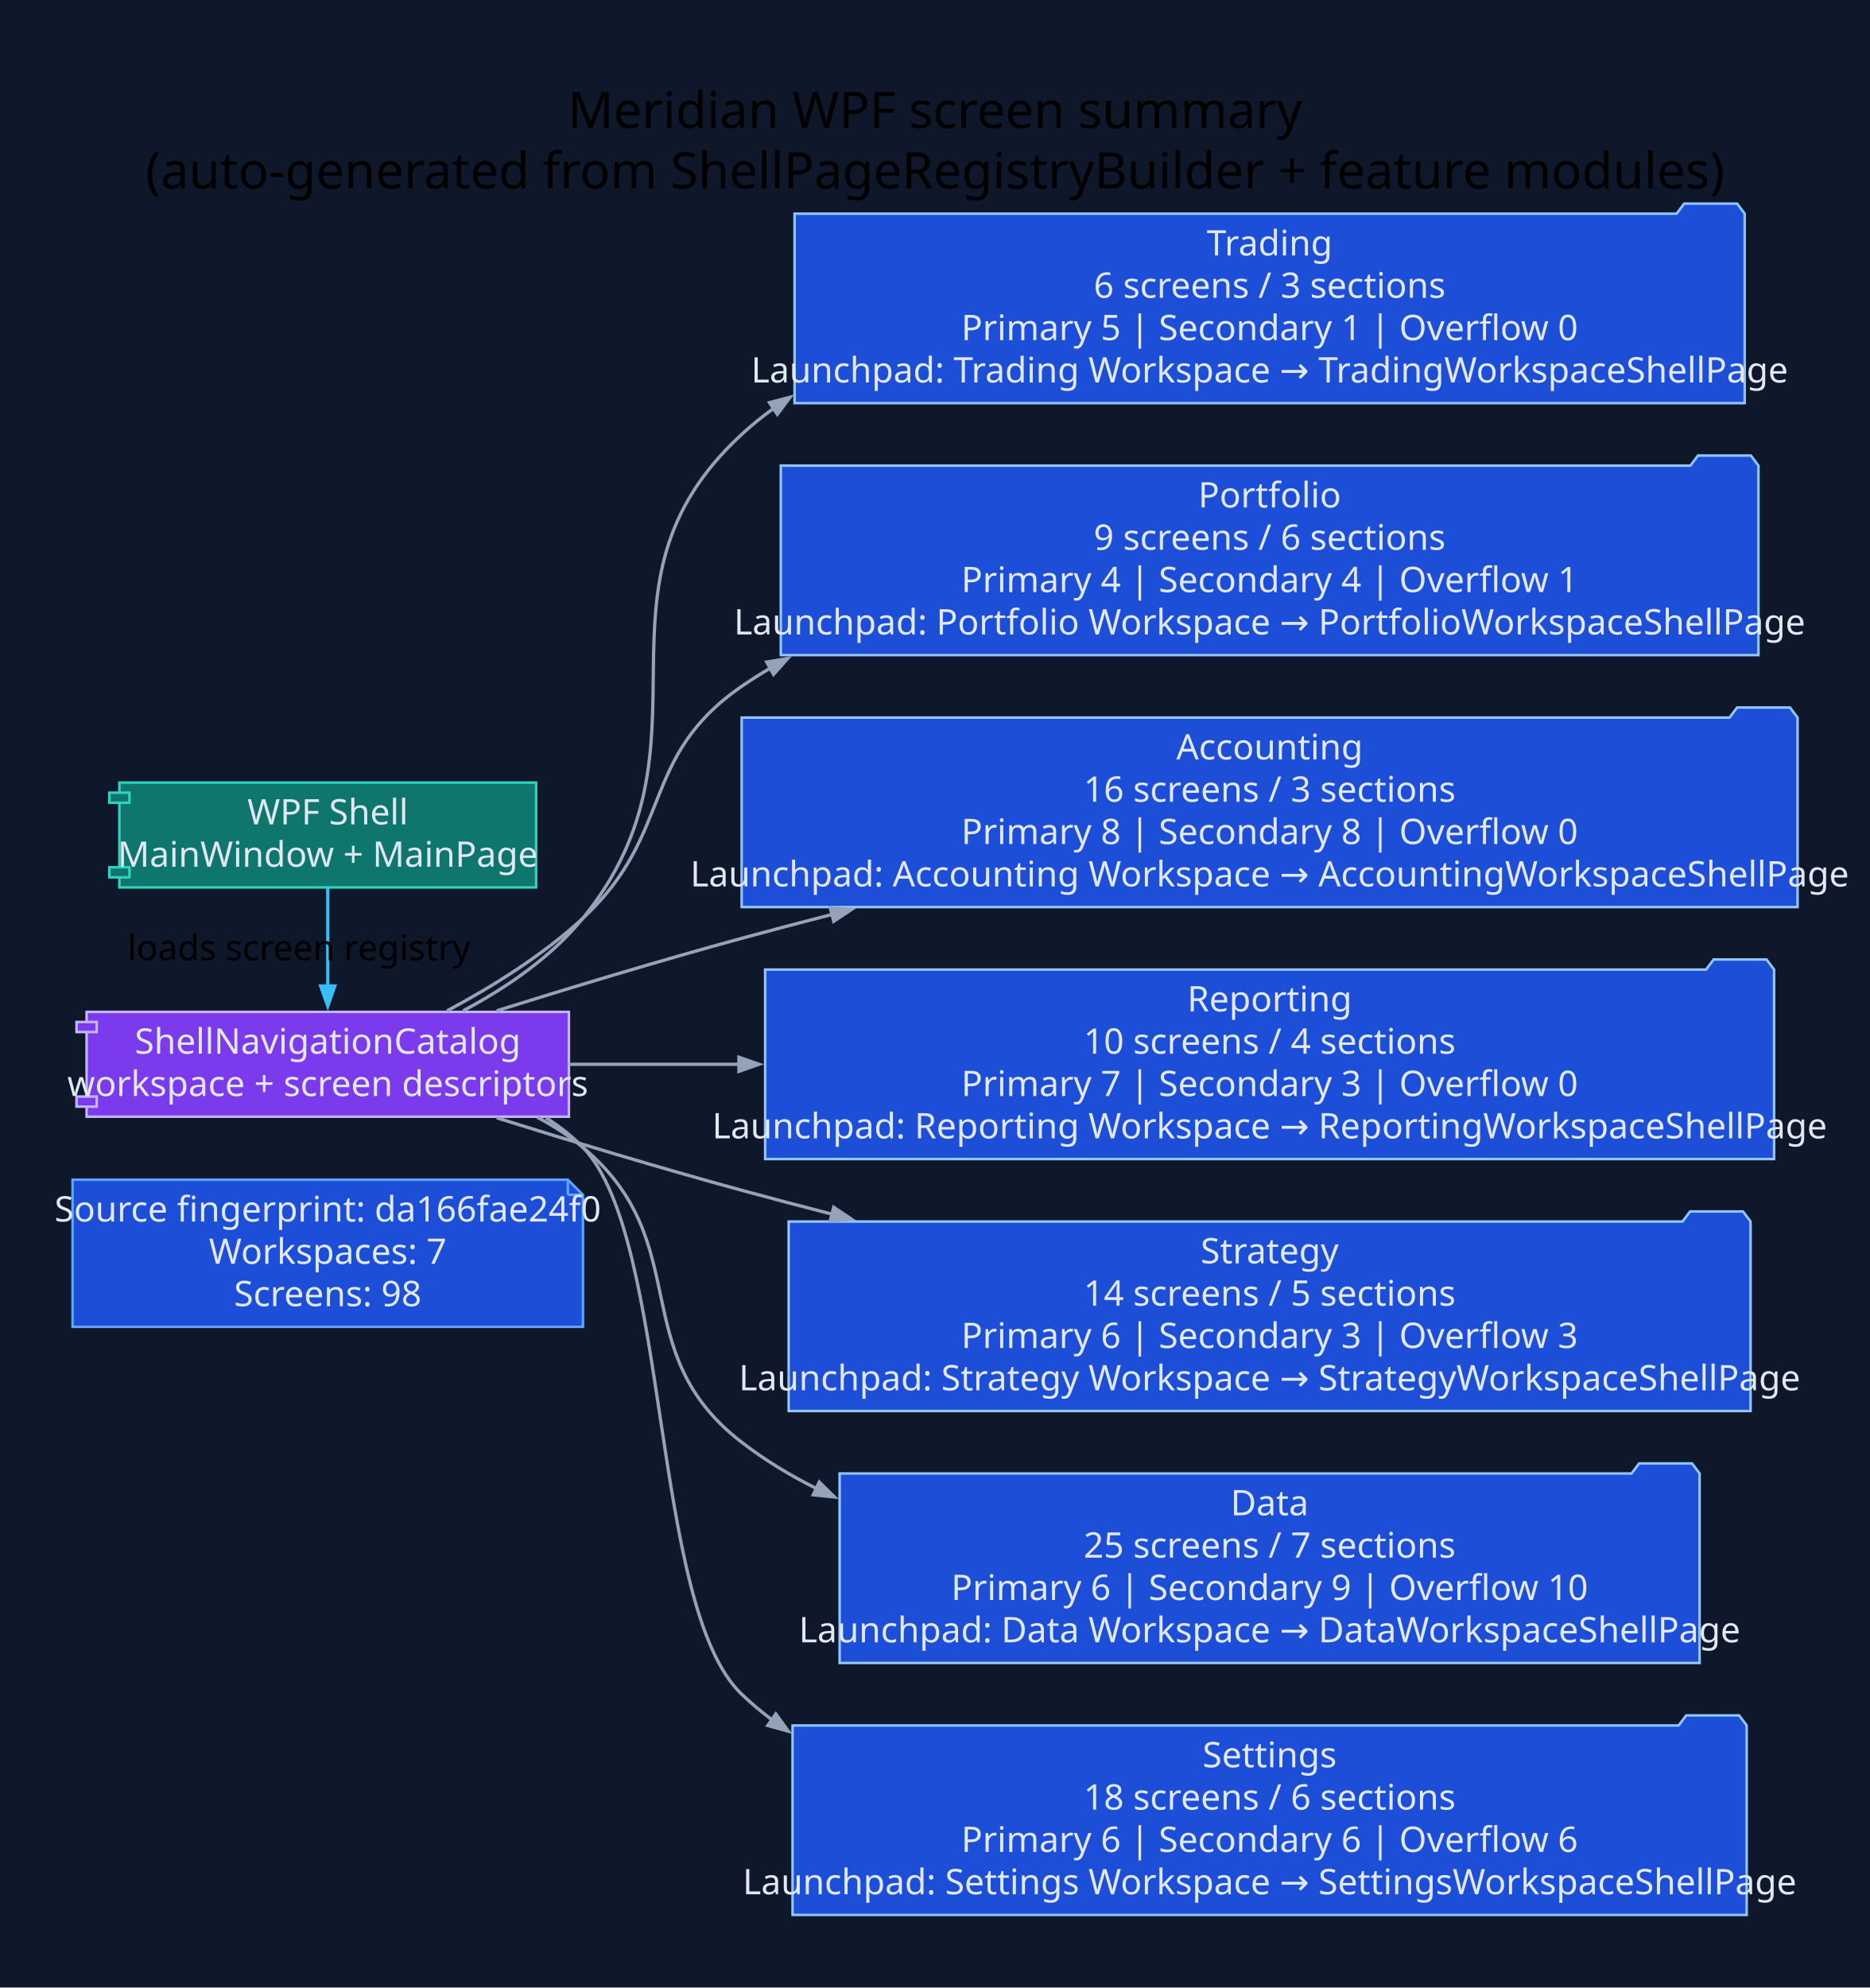
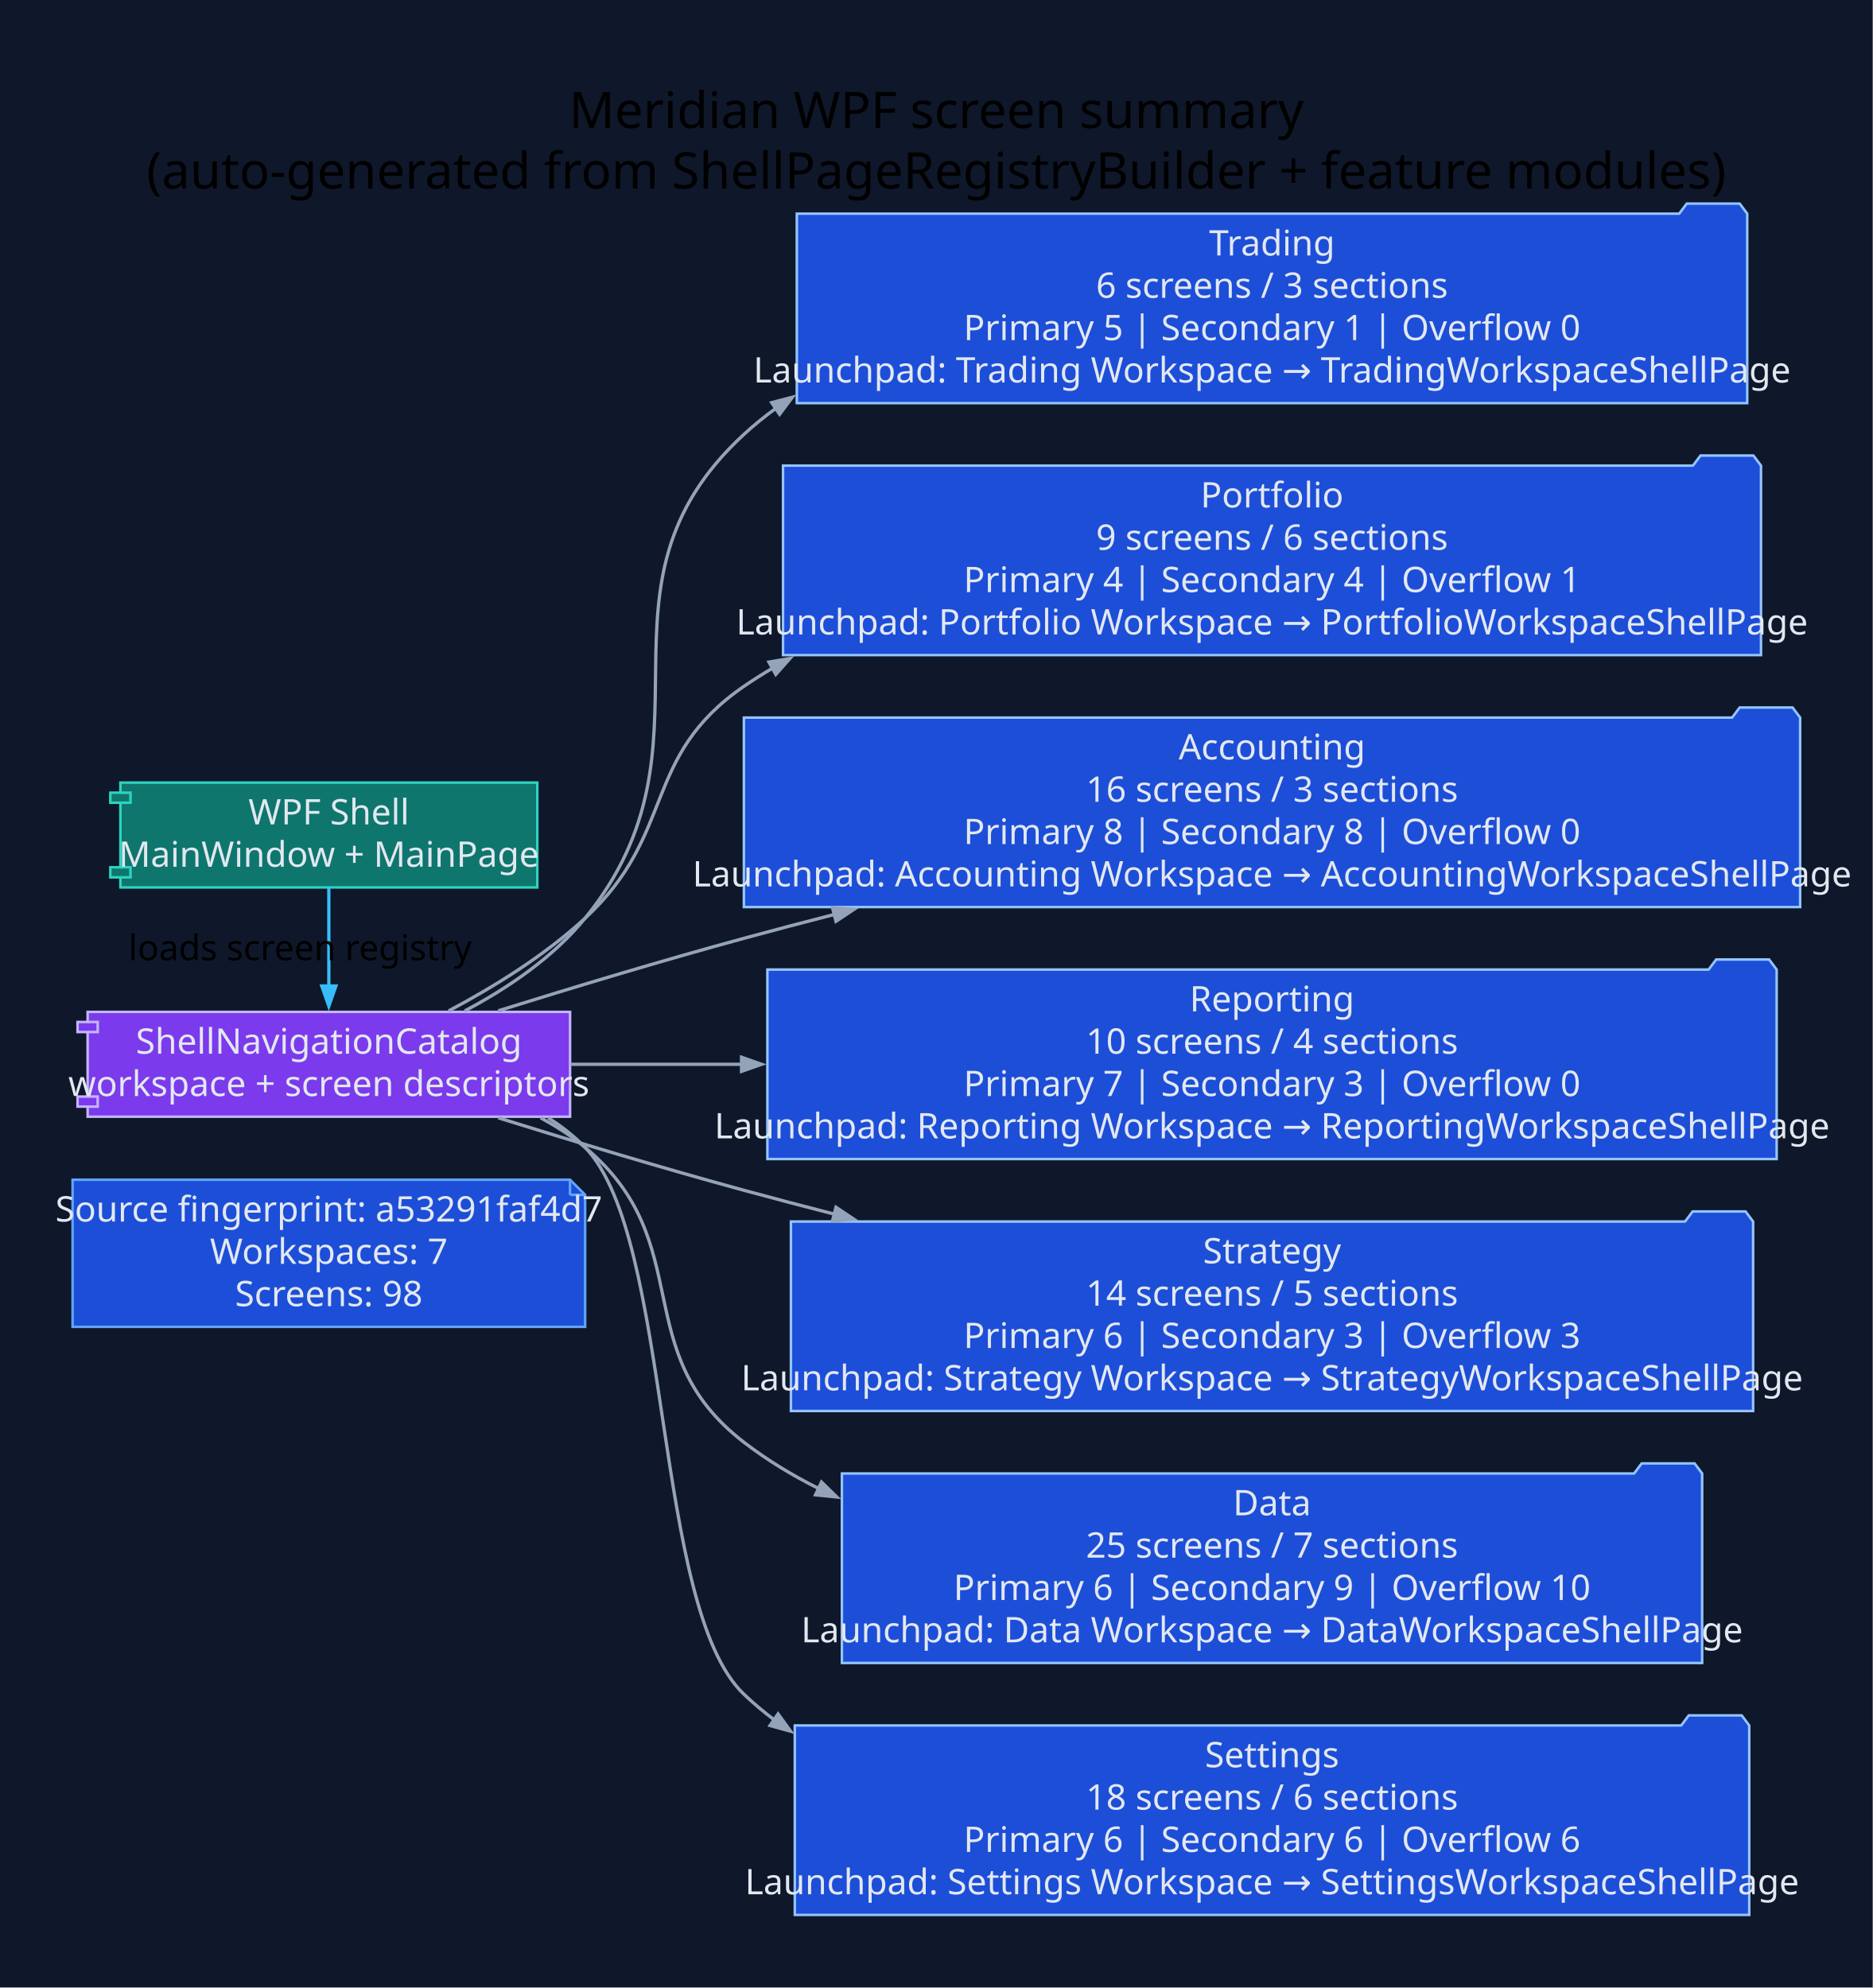
- <svg xmlns="http://www.w3.org/2000/svg" width="742pt" height="789pt" viewBox="0.00 0.00 742.00 789.00">
+ <svg xmlns="http://www.w3.org/2000/svg" width="743pt" height="789pt" viewBox="0.00 0.00 743.00 789.00">
  <g id="graph0" class="graph" transform="scale(1 1) rotate(0) translate(28.8 760)">
-     <polygon fill="#0f172a" stroke="none" points="-28.8,28.8 -28.8,-760 713.54,-760 713.54,28.8 -28.8,28.8" />
-     <text xml:space="preserve" text-anchor="middle" x="342.37" y="-709.2" font-family="Segoe UI" font-size="20.00">Meridian WPF screen summary</text>
-     <text xml:space="preserve" text-anchor="middle" x="342.37" y="-685.2" font-family="Segoe UI" font-size="20.00">(auto-generated from ShellPageRegistryBuilder + feature modules)</text>
+     <polygon fill="#0f172a" stroke="none" points="-28.8,28.8 -28.8,-760 714.33,-760 714.33,28.8 -28.8,28.8" />
+     <text xml:space="preserve" text-anchor="middle" x="342.76" y="-709.2" font-family="Segoe UI" font-size="20.00">Meridian WPF screen summary</text>
+     <text xml:space="preserve" text-anchor="middle" x="342.76" y="-685.2" font-family="Segoe UI" font-size="20.00">(auto-generated from ShellPageRegistryBuilder + feature modules)</text>
    <g id="node1" class="node">
-       <polygon fill="#1d4ed8" stroke="#60a5fa" points="196.6,-291.8 0,-291.8 0,-233.4 202.6,-233.4 202.6,-285.8 196.6,-291.8" />
-       <polyline fill="none" stroke="#60a5fa" points="196.6,-291.8 196.6,-285.8" />
-       <polyline fill="none" stroke="#60a5fa" points="202.6,-285.8 196.6,-285.8" />
-       <text xml:space="preserve" text-anchor="middle" x="101.3" y="-275.2" font-family="Segoe UI" font-size="14.00" fill="#e2e8f0">Source fingerprint: da166fae24f0</text>
-       <text xml:space="preserve" text-anchor="middle" x="101.3" y="-258.4" font-family="Segoe UI" font-size="14.00" fill="#e2e8f0">Workspaces: 7</text>
-       <text xml:space="preserve" text-anchor="middle" x="101.3" y="-241.6" font-family="Segoe UI" font-size="14.00" fill="#e2e8f0">Screens: 98</text>
+       <polygon fill="#1d4ed8" stroke="#60a5fa" points="197.39,-291.8 0,-291.8 0,-233.4 203.39,-233.4 203.39,-285.8 197.39,-291.8" />
+       <polyline fill="none" stroke="#60a5fa" points="197.39,-291.8 197.39,-285.8" />
+       <polyline fill="none" stroke="#60a5fa" points="203.39,-285.8 197.39,-285.8" />
+       <text xml:space="preserve" text-anchor="middle" x="101.69" y="-275.2" font-family="Segoe UI" font-size="14.00" fill="#e2e8f0">Source fingerprint: a53291faf4d7</text>
+       <text xml:space="preserve" text-anchor="middle" x="101.69" y="-258.4" font-family="Segoe UI" font-size="14.00" fill="#e2e8f0">Workspaces: 7</text>
+       <text xml:space="preserve" text-anchor="middle" x="101.69" y="-241.6" font-family="Segoe UI" font-size="14.00" fill="#e2e8f0">Screens: 98</text>
    </g>
    <g id="node2" class="node">
-       <polygon fill="#0f766e" stroke="#2dd4bf" points="184.01,-449.4 18.59,-449.4 18.59,-445.4 14.59,-445.4 14.59,-441.4 18.59,-441.4 18.59,-415.8 14.59,-415.8 14.59,-411.8 18.59,-411.8 18.59,-407.8 184.01,-407.8 184.01,-449.4" />
-       <polyline fill="none" stroke="#2dd4bf" points="18.59,-445.4 22.59,-445.4 22.59,-441.4 18.59,-441.4" />
-       <polyline fill="none" stroke="#2dd4bf" points="18.59,-415.8 22.59,-415.8 22.59,-411.8 18.59,-411.8" />
-       <text xml:space="preserve" text-anchor="middle" x="101.3" y="-432.8" font-family="Segoe UI" font-size="14.00" fill="#e2e8f0">WPF Shell</text>
-       <text xml:space="preserve" text-anchor="middle" x="101.3" y="-416" font-family="Segoe UI" font-size="14.00" fill="#e2e8f0">MainWindow + MainPage</text>
+       <polygon fill="#0f766e" stroke="#2dd4bf" points="184.41,-449.4 18.98,-449.4 18.98,-445.4 14.98,-445.4 14.98,-441.4 18.98,-441.4 18.98,-415.8 14.98,-415.8 14.98,-411.8 18.98,-411.8 18.98,-407.8 184.41,-407.8 184.41,-449.4" />
+       <polyline fill="none" stroke="#2dd4bf" points="18.98,-445.4 22.98,-445.4 22.98,-441.4 18.98,-441.4" />
+       <polyline fill="none" stroke="#2dd4bf" points="18.98,-415.8 22.98,-415.8 22.98,-411.8 18.98,-411.8" />
+       <text xml:space="preserve" text-anchor="middle" x="101.69" y="-432.8" font-family="Segoe UI" font-size="14.00" fill="#e2e8f0">WPF Shell</text>
+       <text xml:space="preserve" text-anchor="middle" x="101.69" y="-416" font-family="Segoe UI" font-size="14.00" fill="#e2e8f0">MainWindow + MainPage</text>
    </g>
    <g id="node3" class="node">
-       <polygon fill="#7c3aed" stroke="#c4b5fd" points="197.02,-358.4 5.58,-358.4 5.58,-354.4 1.58,-354.4 1.58,-350.4 5.58,-350.4 5.58,-324.8 1.58,-324.8 1.58,-320.8 5.58,-320.8 5.58,-316.8 197.02,-316.8 197.02,-358.4" />
-       <polyline fill="none" stroke="#c4b5fd" points="5.58,-354.4 9.58,-354.4 9.58,-350.4 5.58,-350.4" />
-       <polyline fill="none" stroke="#c4b5fd" points="5.58,-324.8 9.58,-324.8 9.58,-320.8 5.58,-320.8" />
-       <text xml:space="preserve" text-anchor="middle" x="101.3" y="-341.8" font-family="Segoe UI" font-size="14.00" fill="#e2e8f0">ShellNavigationCatalog</text>
-       <text xml:space="preserve" text-anchor="middle" x="101.3" y="-325" font-family="Segoe UI" font-size="14.00" fill="#e2e8f0">workspace + screen descriptors</text>
+       <polygon fill="#7c3aed" stroke="#c4b5fd" points="197.41,-358.4 5.97,-358.4 5.97,-354.4 1.97,-354.4 1.97,-350.4 5.97,-350.4 5.97,-324.8 1.97,-324.8 1.97,-320.8 5.97,-320.8 5.97,-316.8 197.41,-316.8 197.41,-358.4" />
+       <polyline fill="none" stroke="#c4b5fd" points="5.97,-354.4 9.97,-354.4 9.97,-350.4 5.97,-350.4" />
+       <polyline fill="none" stroke="#c4b5fd" points="5.97,-324.8 9.97,-324.8 9.97,-320.8 5.97,-320.8" />
+       <text xml:space="preserve" text-anchor="middle" x="101.69" y="-341.8" font-family="Segoe UI" font-size="14.00" fill="#e2e8f0">ShellNavigationCatalog</text>
+       <text xml:space="preserve" text-anchor="middle" x="101.69" y="-325" font-family="Segoe UI" font-size="14.00" fill="#e2e8f0">workspace + screen descriptors</text>
    </g>
    <g id="edge1" class="edge">
-       <path fill="none" stroke="#38bdf8" stroke-width="1.3" d="M101.3,-407.61C101.3,-396.03 101.3,-381.43 101.3,-368.56" />
-       <polygon fill="#38bdf8" stroke="#38bdf8" stroke-width="1.3" points="104.1,-368.67 101.3,-360.67 98.5,-368.67 104.1,-368.67" />
-       <text xml:space="preserve" text-anchor="middle" x="89.9" y="-378.9" font-family="Segoe UI" font-size="14.00">loads screen registry</text>
+       <path fill="none" stroke="#38bdf8" stroke-width="1.3" d="M101.69,-407.61C101.69,-396.03 101.69,-381.43 101.69,-368.56" />
+       <polygon fill="#38bdf8" stroke="#38bdf8" stroke-width="1.3" points="104.49,-368.67 101.69,-360.67 98.89,-368.67 104.49,-368.67" />
+       <text xml:space="preserve" text-anchor="middle" x="90.29" y="-378.9" font-family="Segoe UI" font-size="14.00">loads screen registry</text>
    </g>
    <g id="node4" class="node">
-       <polygon fill="#1d4ed8" stroke="#93c5fd" points="663.74,-675.2 660.74,-679.2 639.74,-679.2 636.74,-675.2 286.6,-675.2 286.6,-600 663.74,-600 663.74,-675.2" />
-       <text xml:space="preserve" text-anchor="middle" x="475.17" y="-658.6" font-family="Segoe UI" font-size="14.00" fill="#e2e8f0">Trading</text>
-       <text xml:space="preserve" text-anchor="middle" x="475.17" y="-641.8" font-family="Segoe UI" font-size="14.00" fill="#e2e8f0">6 screens / 3 sections</text>
-       <text xml:space="preserve" text-anchor="middle" x="475.17" y="-625" font-family="Segoe UI" font-size="14.00" fill="#e2e8f0">Primary 5 | Secondary 1 | Overflow 0</text>
-       <text xml:space="preserve" text-anchor="middle" x="475.17" y="-608.2" font-family="Segoe UI" font-size="14.00" fill="#e2e8f0">Launchpad: Trading Workspace → TradingWorkspaceShellPage</text>
+       <polygon fill="#1d4ed8" stroke="#93c5fd" points="664.53,-675.2 661.53,-679.2 640.53,-679.2 637.53,-675.2 287.39,-675.2 287.39,-600 664.53,-600 664.53,-675.2" />
+       <text xml:space="preserve" text-anchor="middle" x="475.96" y="-658.6" font-family="Segoe UI" font-size="14.00" fill="#e2e8f0">Trading</text>
+       <text xml:space="preserve" text-anchor="middle" x="475.96" y="-641.8" font-family="Segoe UI" font-size="14.00" fill="#e2e8f0">6 screens / 3 sections</text>
+       <text xml:space="preserve" text-anchor="middle" x="475.96" y="-625" font-family="Segoe UI" font-size="14.00" fill="#e2e8f0">Primary 5 | Secondary 1 | Overflow 0</text>
+       <text xml:space="preserve" text-anchor="middle" x="475.96" y="-608.2" font-family="Segoe UI" font-size="14.00" fill="#e2e8f0">Launchpad: Trading Workspace → TradingWorkspaceShellPage</text>
    </g>
    <g id="edge2" class="edge">
-       <path fill="none" stroke="#94a3b8" stroke-width="1.3" d="M155.04,-358.84C172.21,-367.96 190.05,-380.14 202.6,-395.6 259.2,-465.33 199.55,-526.74 265.6,-587.6 269.62,-591.31 273.87,-594.75 278.3,-597.95" />
-       <polygon fill="#94a3b8" stroke="#94a3b8" stroke-width="1.3" points="276.64,-600.21 284.84,-602.36 279.77,-595.57 276.64,-600.21" />
+       <path fill="none" stroke="#94a3b8" stroke-width="1.3" d="M155.64,-358.8C172.87,-367.92 190.79,-380.1 203.39,-395.6 260.04,-465.28 200.34,-526.74 266.39,-587.6 270.41,-591.31 274.66,-594.75 279.09,-597.95" />
+       <polygon fill="#94a3b8" stroke="#94a3b8" stroke-width="1.3" points="277.43,-600.21 285.63,-602.36 280.56,-595.57 277.43,-600.21" />
    </g>
    <g id="node5" class="node">
-       <polygon fill="#1d4ed8" stroke="#93c5fd" points="669.21,-575.2 666.21,-579.2 645.21,-579.2 642.21,-575.2 281.14,-575.2 281.14,-500 669.21,-500 669.21,-575.2" />
-       <text xml:space="preserve" text-anchor="middle" x="475.17" y="-558.6" font-family="Segoe UI" font-size="14.00" fill="#e2e8f0">Portfolio</text>
-       <text xml:space="preserve" text-anchor="middle" x="475.17" y="-541.8" font-family="Segoe UI" font-size="14.00" fill="#e2e8f0">9 screens / 6 sections</text>
-       <text xml:space="preserve" text-anchor="middle" x="475.17" y="-525" font-family="Segoe UI" font-size="14.00" fill="#e2e8f0">Primary 4 | Secondary 4 | Overflow 1</text>
-       <text xml:space="preserve" text-anchor="middle" x="475.17" y="-508.2" font-family="Segoe UI" font-size="14.00" fill="#e2e8f0">Launchpad: Portfolio Workspace → PortfolioWorkspaceShellPage</text>
+       <polygon fill="#1d4ed8" stroke="#93c5fd" points="669.99,-575.2 666.99,-579.2 645.99,-579.2 642.99,-575.2 281.92,-575.2 281.92,-500 669.99,-500 669.99,-575.2" />
+       <text xml:space="preserve" text-anchor="middle" x="475.96" y="-558.6" font-family="Segoe UI" font-size="14.00" fill="#e2e8f0">Portfolio</text>
+       <text xml:space="preserve" text-anchor="middle" x="475.96" y="-541.8" font-family="Segoe UI" font-size="14.00" fill="#e2e8f0">9 screens / 6 sections</text>
+       <text xml:space="preserve" text-anchor="middle" x="475.96" y="-525" font-family="Segoe UI" font-size="14.00" fill="#e2e8f0">Primary 4 | Secondary 4 | Overflow 1</text>
+       <text xml:space="preserve" text-anchor="middle" x="475.96" y="-508.2" font-family="Segoe UI" font-size="14.00" fill="#e2e8f0">Launchpad: Portfolio Workspace → PortfolioWorkspaceShellPage</text>
    </g>
    <g id="edge3" class="edge">
-       <path fill="none" stroke="#94a3b8" stroke-width="1.3" d="M148.64,-358.81C166.7,-368.44 186.81,-380.97 202.6,-395.6 238.95,-429.28 224.78,-459.5 265.6,-487.6 269.28,-490.13 273.07,-492.54 276.96,-494.82" />
-       <polygon fill="#94a3b8" stroke="#94a3b8" stroke-width="1.3" points="275.54,-497.24 283.89,-498.67 278.26,-492.34 275.54,-497.24" />
+       <path fill="none" stroke="#94a3b8" stroke-width="1.3" d="M149.21,-358.78C167.35,-368.4 187.54,-380.94 203.39,-395.6 239.77,-429.25 225.56,-459.5 266.39,-487.6 270.07,-490.13 273.86,-492.54 277.75,-494.82" />
+       <polygon fill="#94a3b8" stroke="#94a3b8" stroke-width="1.3" points="276.33,-497.24 284.68,-498.67 279.05,-492.34 276.33,-497.24" />
    </g>
    <g id="node6" class="node">
-       <polygon fill="#1d4ed8" stroke="#93c5fd" points="684.74,-475.2 681.74,-479.2 660.74,-479.2 657.74,-475.2 265.6,-475.2 265.6,-400 684.74,-400 684.74,-475.2" />
-       <text xml:space="preserve" text-anchor="middle" x="475.17" y="-458.6" font-family="Segoe UI" font-size="14.00" fill="#e2e8f0">Accounting</text>
-       <text xml:space="preserve" text-anchor="middle" x="475.17" y="-441.8" font-family="Segoe UI" font-size="14.00" fill="#e2e8f0">16 screens / 3 sections</text>
-       <text xml:space="preserve" text-anchor="middle" x="475.17" y="-425" font-family="Segoe UI" font-size="14.00" fill="#e2e8f0">Primary 8 | Secondary 8 | Overflow 0</text>
-       <text xml:space="preserve" text-anchor="middle" x="475.17" y="-408.2" font-family="Segoe UI" font-size="14.00" fill="#e2e8f0">Launchpad: Accounting Workspace → AccountingWorkspaceShellPage</text>
+       <polygon fill="#1d4ed8" stroke="#93c5fd" points="685.53,-475.2 682.53,-479.2 661.53,-479.2 658.53,-475.2 266.39,-475.2 266.39,-400 685.53,-400 685.53,-475.2" />
+       <text xml:space="preserve" text-anchor="middle" x="475.96" y="-458.6" font-family="Segoe UI" font-size="14.00" fill="#e2e8f0">Accounting</text>
+       <text xml:space="preserve" text-anchor="middle" x="475.96" y="-441.8" font-family="Segoe UI" font-size="14.00" fill="#e2e8f0">16 screens / 3 sections</text>
+       <text xml:space="preserve" text-anchor="middle" x="475.96" y="-425" font-family="Segoe UI" font-size="14.00" fill="#e2e8f0">Primary 8 | Secondary 8 | Overflow 0</text>
+       <text xml:space="preserve" text-anchor="middle" x="475.96" y="-408.2" font-family="Segoe UI" font-size="14.00" fill="#e2e8f0">Launchpad: Accounting Workspace → AccountingWorkspaceShellPage</text>
    </g>
    <g id="edge4" class="edge">
-       <path fill="none" stroke="#94a3b8" stroke-width="1.3" d="M168.37,-358.85C197.99,-368.11 233.42,-378.82 265.6,-387.6 277.34,-390.8 289.48,-394 301.72,-397.14" />
-       <polygon fill="#94a3b8" stroke="#94a3b8" stroke-width="1.3" points="300.75,-399.78 309.2,-399.05 302.14,-394.36 300.75,-399.78" />
+       <path fill="none" stroke="#94a3b8" stroke-width="1.3" d="M168.93,-358.84C198.61,-368.1 234.13,-378.82 266.39,-387.6 278.13,-390.8 290.26,-393.99 302.51,-397.13" />
+       <polygon fill="#94a3b8" stroke="#94a3b8" stroke-width="1.3" points="301.54,-399.78 309.99,-399.04 302.93,-394.35 301.54,-399.78" />
    </g>
    <g id="node7" class="node">
-       <polygon fill="#1d4ed8" stroke="#93c5fd" points="675.42,-375.2 672.42,-379.2 651.42,-379.2 648.42,-375.2 274.92,-375.2 274.92,-300 675.42,-300 675.42,-375.2" />
-       <text xml:space="preserve" text-anchor="middle" x="475.17" y="-358.6" font-family="Segoe UI" font-size="14.00" fill="#e2e8f0">Reporting</text>
-       <text xml:space="preserve" text-anchor="middle" x="475.17" y="-341.8" font-family="Segoe UI" font-size="14.00" fill="#e2e8f0">10 screens / 4 sections</text>
-       <text xml:space="preserve" text-anchor="middle" x="475.17" y="-325" font-family="Segoe UI" font-size="14.00" fill="#e2e8f0">Primary 7 | Secondary 3 | Overflow 0</text>
-       <text xml:space="preserve" text-anchor="middle" x="475.17" y="-308.2" font-family="Segoe UI" font-size="14.00" fill="#e2e8f0">Launchpad: Reporting Workspace → ReportingWorkspaceShellPage</text>
+       <polygon fill="#1d4ed8" stroke="#93c5fd" points="676.21,-375.2 673.21,-379.2 652.21,-379.2 649.21,-375.2 275.71,-375.2 275.71,-300 676.21,-300 676.21,-375.2" />
+       <text xml:space="preserve" text-anchor="middle" x="475.96" y="-358.6" font-family="Segoe UI" font-size="14.00" fill="#e2e8f0">Reporting</text>
+       <text xml:space="preserve" text-anchor="middle" x="475.96" y="-341.8" font-family="Segoe UI" font-size="14.00" fill="#e2e8f0">10 screens / 4 sections</text>
+       <text xml:space="preserve" text-anchor="middle" x="475.96" y="-325" font-family="Segoe UI" font-size="14.00" fill="#e2e8f0">Primary 7 | Secondary 3 | Overflow 0</text>
+       <text xml:space="preserve" text-anchor="middle" x="475.96" y="-308.2" font-family="Segoe UI" font-size="14.00" fill="#e2e8f0">Launchpad: Reporting Workspace → ReportingWorkspaceShellPage</text>
    </g>
    <g id="edge5" class="edge">
-       <path fill="none" stroke="#94a3b8" stroke-width="1.3" d="M197.1,-337.6C218.09,-337.6 241.15,-337.6 264.71,-337.6" />
-       <polygon fill="#94a3b8" stroke="#94a3b8" stroke-width="1.3" points="264.51,-340.4 272.51,-337.6 264.51,-334.8 264.51,-340.4" />
+       <path fill="none" stroke="#94a3b8" stroke-width="1.3" d="M197.59,-337.6C218.7,-337.6 241.9,-337.6 265.6,-337.6" />
+       <polygon fill="#94a3b8" stroke="#94a3b8" stroke-width="1.3" points="265.45,-340.4 273.45,-337.6 265.45,-334.8 265.45,-340.4" />
    </g>
    <g id="node8" class="node">
-       <polygon fill="#1d4ed8" stroke="#93c5fd" points="666.08,-275.2 663.08,-279.2 642.08,-279.2 639.08,-275.2 284.26,-275.2 284.26,-200 666.08,-200 666.08,-275.2" />
-       <text xml:space="preserve" text-anchor="middle" x="475.17" y="-258.6" font-family="Segoe UI" font-size="14.00" fill="#e2e8f0">Strategy</text>
-       <text xml:space="preserve" text-anchor="middle" x="475.17" y="-241.8" font-family="Segoe UI" font-size="14.00" fill="#e2e8f0">14 screens / 5 sections</text>
-       <text xml:space="preserve" text-anchor="middle" x="475.17" y="-225" font-family="Segoe UI" font-size="14.00" fill="#e2e8f0">Primary 6 | Secondary 3 | Overflow 3</text>
-       <text xml:space="preserve" text-anchor="middle" x="475.17" y="-208.2" font-family="Segoe UI" font-size="14.00" fill="#e2e8f0">Launchpad: Strategy Workspace → StrategyWorkspaceShellPage</text>
+       <polygon fill="#1d4ed8" stroke="#93c5fd" points="666.87,-275.2 663.87,-279.2 642.87,-279.2 639.87,-275.2 285.05,-275.2 285.05,-200 666.87,-200 666.87,-275.2" />
+       <text xml:space="preserve" text-anchor="middle" x="475.96" y="-258.6" font-family="Segoe UI" font-size="14.00" fill="#e2e8f0">Strategy</text>
+       <text xml:space="preserve" text-anchor="middle" x="475.96" y="-241.8" font-family="Segoe UI" font-size="14.00" fill="#e2e8f0">14 screens / 5 sections</text>
+       <text xml:space="preserve" text-anchor="middle" x="475.96" y="-225" font-family="Segoe UI" font-size="14.00" fill="#e2e8f0">Primary 6 | Secondary 3 | Overflow 3</text>
+       <text xml:space="preserve" text-anchor="middle" x="475.96" y="-208.2" font-family="Segoe UI" font-size="14.00" fill="#e2e8f0">Launchpad: Strategy Workspace → StrategyWorkspaceShellPage</text>
    </g>
    <g id="edge6" class="edge">
-       <path fill="none" stroke="#94a3b8" stroke-width="1.3" d="M168.37,-316.35C197.99,-307.09 233.42,-296.38 265.6,-287.6 277.34,-284.4 289.48,-281.2 301.72,-278.06" />
-       <polygon fill="#94a3b8" stroke="#94a3b8" stroke-width="1.3" points="302.14,-280.84 309.2,-276.15 300.75,-275.42 302.14,-280.84" />
+       <path fill="none" stroke="#94a3b8" stroke-width="1.3" d="M168.93,-316.36C198.61,-307.1 234.13,-296.38 266.39,-287.6 278.13,-284.4 290.26,-281.21 302.51,-278.07" />
+       <polygon fill="#94a3b8" stroke="#94a3b8" stroke-width="1.3" points="302.93,-280.85 309.99,-276.16 301.54,-275.42 302.93,-280.85" />
    </g>
    <g id="node9" class="node">
-       <polygon fill="#1d4ed8" stroke="#93c5fd" points="645.85,-175.2 642.85,-179.2 621.85,-179.2 618.85,-175.2 304.49,-175.2 304.49,-100 645.85,-100 645.85,-175.2" />
-       <text xml:space="preserve" text-anchor="middle" x="475.17" y="-158.6" font-family="Segoe UI" font-size="14.00" fill="#e2e8f0">Data</text>
-       <text xml:space="preserve" text-anchor="middle" x="475.17" y="-141.8" font-family="Segoe UI" font-size="14.00" fill="#e2e8f0">25 screens / 7 sections</text>
-       <text xml:space="preserve" text-anchor="middle" x="475.17" y="-125" font-family="Segoe UI" font-size="14.00" fill="#e2e8f0">Primary 6 | Secondary 9 | Overflow 10</text>
-       <text xml:space="preserve" text-anchor="middle" x="475.17" y="-108.2" font-family="Segoe UI" font-size="14.00" fill="#e2e8f0">Launchpad: Data Workspace → DataWorkspaceShellPage</text>
+       <polygon fill="#1d4ed8" stroke="#93c5fd" points="646.64,-175.2 643.64,-179.2 622.64,-179.2 619.64,-175.2 305.28,-175.2 305.28,-100 646.64,-100 646.64,-175.2" />
+       <text xml:space="preserve" text-anchor="middle" x="475.96" y="-158.6" font-family="Segoe UI" font-size="14.00" fill="#e2e8f0">Data</text>
+       <text xml:space="preserve" text-anchor="middle" x="475.96" y="-141.8" font-family="Segoe UI" font-size="14.00" fill="#e2e8f0">25 screens / 7 sections</text>
+       <text xml:space="preserve" text-anchor="middle" x="475.96" y="-125" font-family="Segoe UI" font-size="14.00" fill="#e2e8f0">Primary 6 | Secondary 9 | Overflow 10</text>
+       <text xml:space="preserve" text-anchor="middle" x="475.96" y="-108.2" font-family="Segoe UI" font-size="14.00" fill="#e2e8f0">Launchpad: Data Workspace → DataWorkspaceShellPage</text>
    </g>
    <g id="edge7" class="edge">
-       <path fill="none" stroke="#94a3b8" stroke-width="1.3" d="M184.51,-316.56C190.98,-313.15 197.12,-309.19 202.6,-304.6 247.87,-266.67 218.8,-223.63 265.6,-187.6 274.76,-180.55 284.77,-174.47 295.29,-169.23" />
-       <polygon fill="#94a3b8" stroke="#94a3b8" stroke-width="1.3" points="296.4,-171.8 302.45,-165.87 294.02,-166.73 296.4,-171.8" />
+       <path fill="none" stroke="#94a3b8" stroke-width="1.3" d="M185.73,-316.33C192.04,-312.97 198.03,-309.09 203.39,-304.6 248.68,-266.7 219.59,-223.63 266.39,-187.6 275.55,-180.55 285.56,-174.47 296.07,-169.23" />
+       <polygon fill="#94a3b8" stroke="#94a3b8" stroke-width="1.3" points="297.19,-171.8 303.24,-165.87 294.81,-166.73 297.19,-171.8" />
    </g>
    <g id="node10" class="node">
-       <polygon fill="#1d4ed8" stroke="#93c5fd" points="664.54,-75.2 661.54,-79.2 640.54,-79.2 637.54,-75.2 285.8,-75.2 285.8,0 664.54,0 664.54,-75.2" />
-       <text xml:space="preserve" text-anchor="middle" x="475.17" y="-58.6" font-family="Segoe UI" font-size="14.00" fill="#e2e8f0">Settings</text>
-       <text xml:space="preserve" text-anchor="middle" x="475.17" y="-41.8" font-family="Segoe UI" font-size="14.00" fill="#e2e8f0">18 screens / 6 sections</text>
-       <text xml:space="preserve" text-anchor="middle" x="475.17" y="-25" font-family="Segoe UI" font-size="14.00" fill="#e2e8f0">Primary 6 | Secondary 6 | Overflow 6</text>
-       <text xml:space="preserve" text-anchor="middle" x="475.17" y="-8.2" font-family="Segoe UI" font-size="14.00" fill="#e2e8f0">Launchpad: Settings Workspace → SettingsWorkspaceShellPage</text>
+       <polygon fill="#1d4ed8" stroke="#93c5fd" points="665.33,-75.2 662.33,-79.2 641.33,-79.2 638.33,-75.2 286.59,-75.2 286.59,0 665.33,0 665.33,-75.2" />
+       <text xml:space="preserve" text-anchor="middle" x="475.96" y="-58.6" font-family="Segoe UI" font-size="14.00" fill="#e2e8f0">Settings</text>
+       <text xml:space="preserve" text-anchor="middle" x="475.96" y="-41.8" font-family="Segoe UI" font-size="14.00" fill="#e2e8f0">18 screens / 6 sections</text>
+       <text xml:space="preserve" text-anchor="middle" x="475.96" y="-25" font-family="Segoe UI" font-size="14.00" fill="#e2e8f0">Primary 6 | Secondary 6 | Overflow 6</text>
+       <text xml:space="preserve" text-anchor="middle" x="475.96" y="-8.2" font-family="Segoe UI" font-size="14.00" fill="#e2e8f0">Launchpad: Settings Workspace → SettingsWorkspaceShellPage</text>
    </g>
    <g id="edge8" class="edge">
-       <path fill="none" stroke="#94a3b8" stroke-width="1.3" d="M188,-316.31C193.32,-312.96 198.27,-309.08 202.6,-304.6 237.47,-268.47 229.27,-122.26 265.6,-87.6 269.47,-83.91 273.57,-80.47 277.85,-77.27" />
-       <polygon fill="#94a3b8" stroke="#94a3b8" stroke-width="1.3" points="279.17,-79.77 284.14,-72.9 275.97,-75.17 279.17,-79.77" />
+       <path fill="none" stroke="#94a3b8" stroke-width="1.3" d="M188.72,-316.34C194.07,-312.98 199.04,-309.1 203.39,-304.6 238.28,-268.49 230.05,-122.26 266.39,-87.6 270.26,-83.91 274.36,-80.47 278.64,-77.27" />
+       <polygon fill="#94a3b8" stroke="#94a3b8" stroke-width="1.3" points="279.96,-79.77 284.92,-72.9 276.76,-75.17 279.96,-79.77" />
    </g>
  </g>
</svg>
